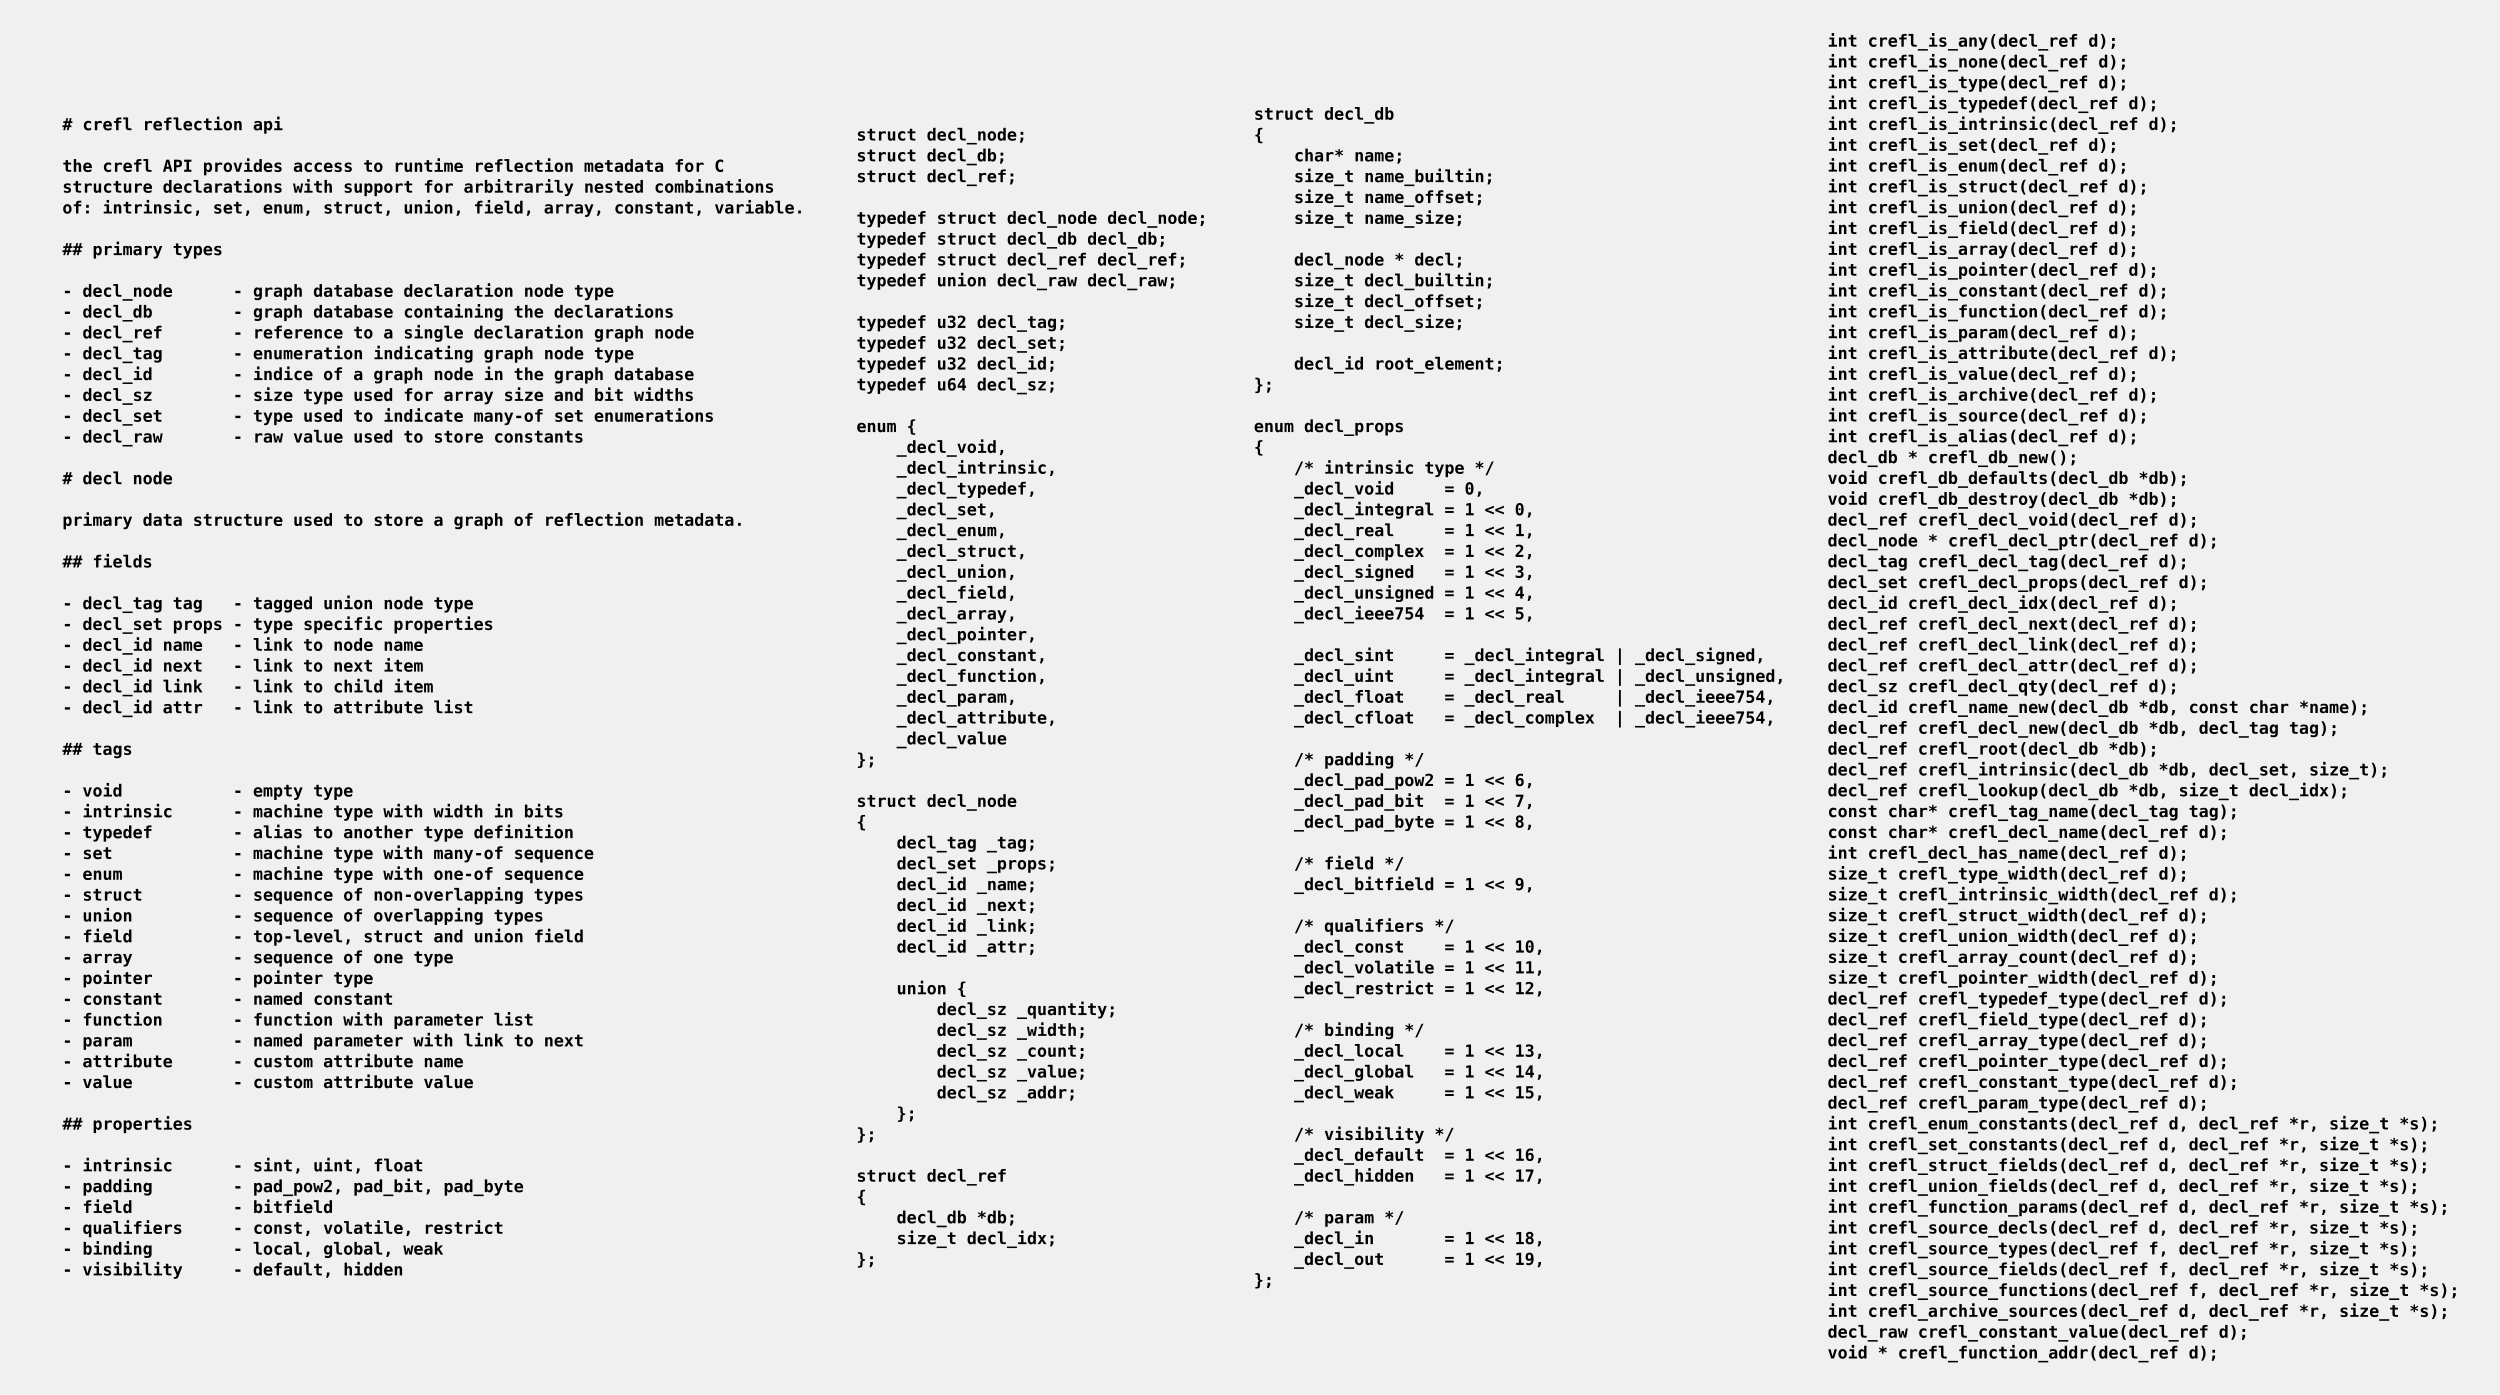
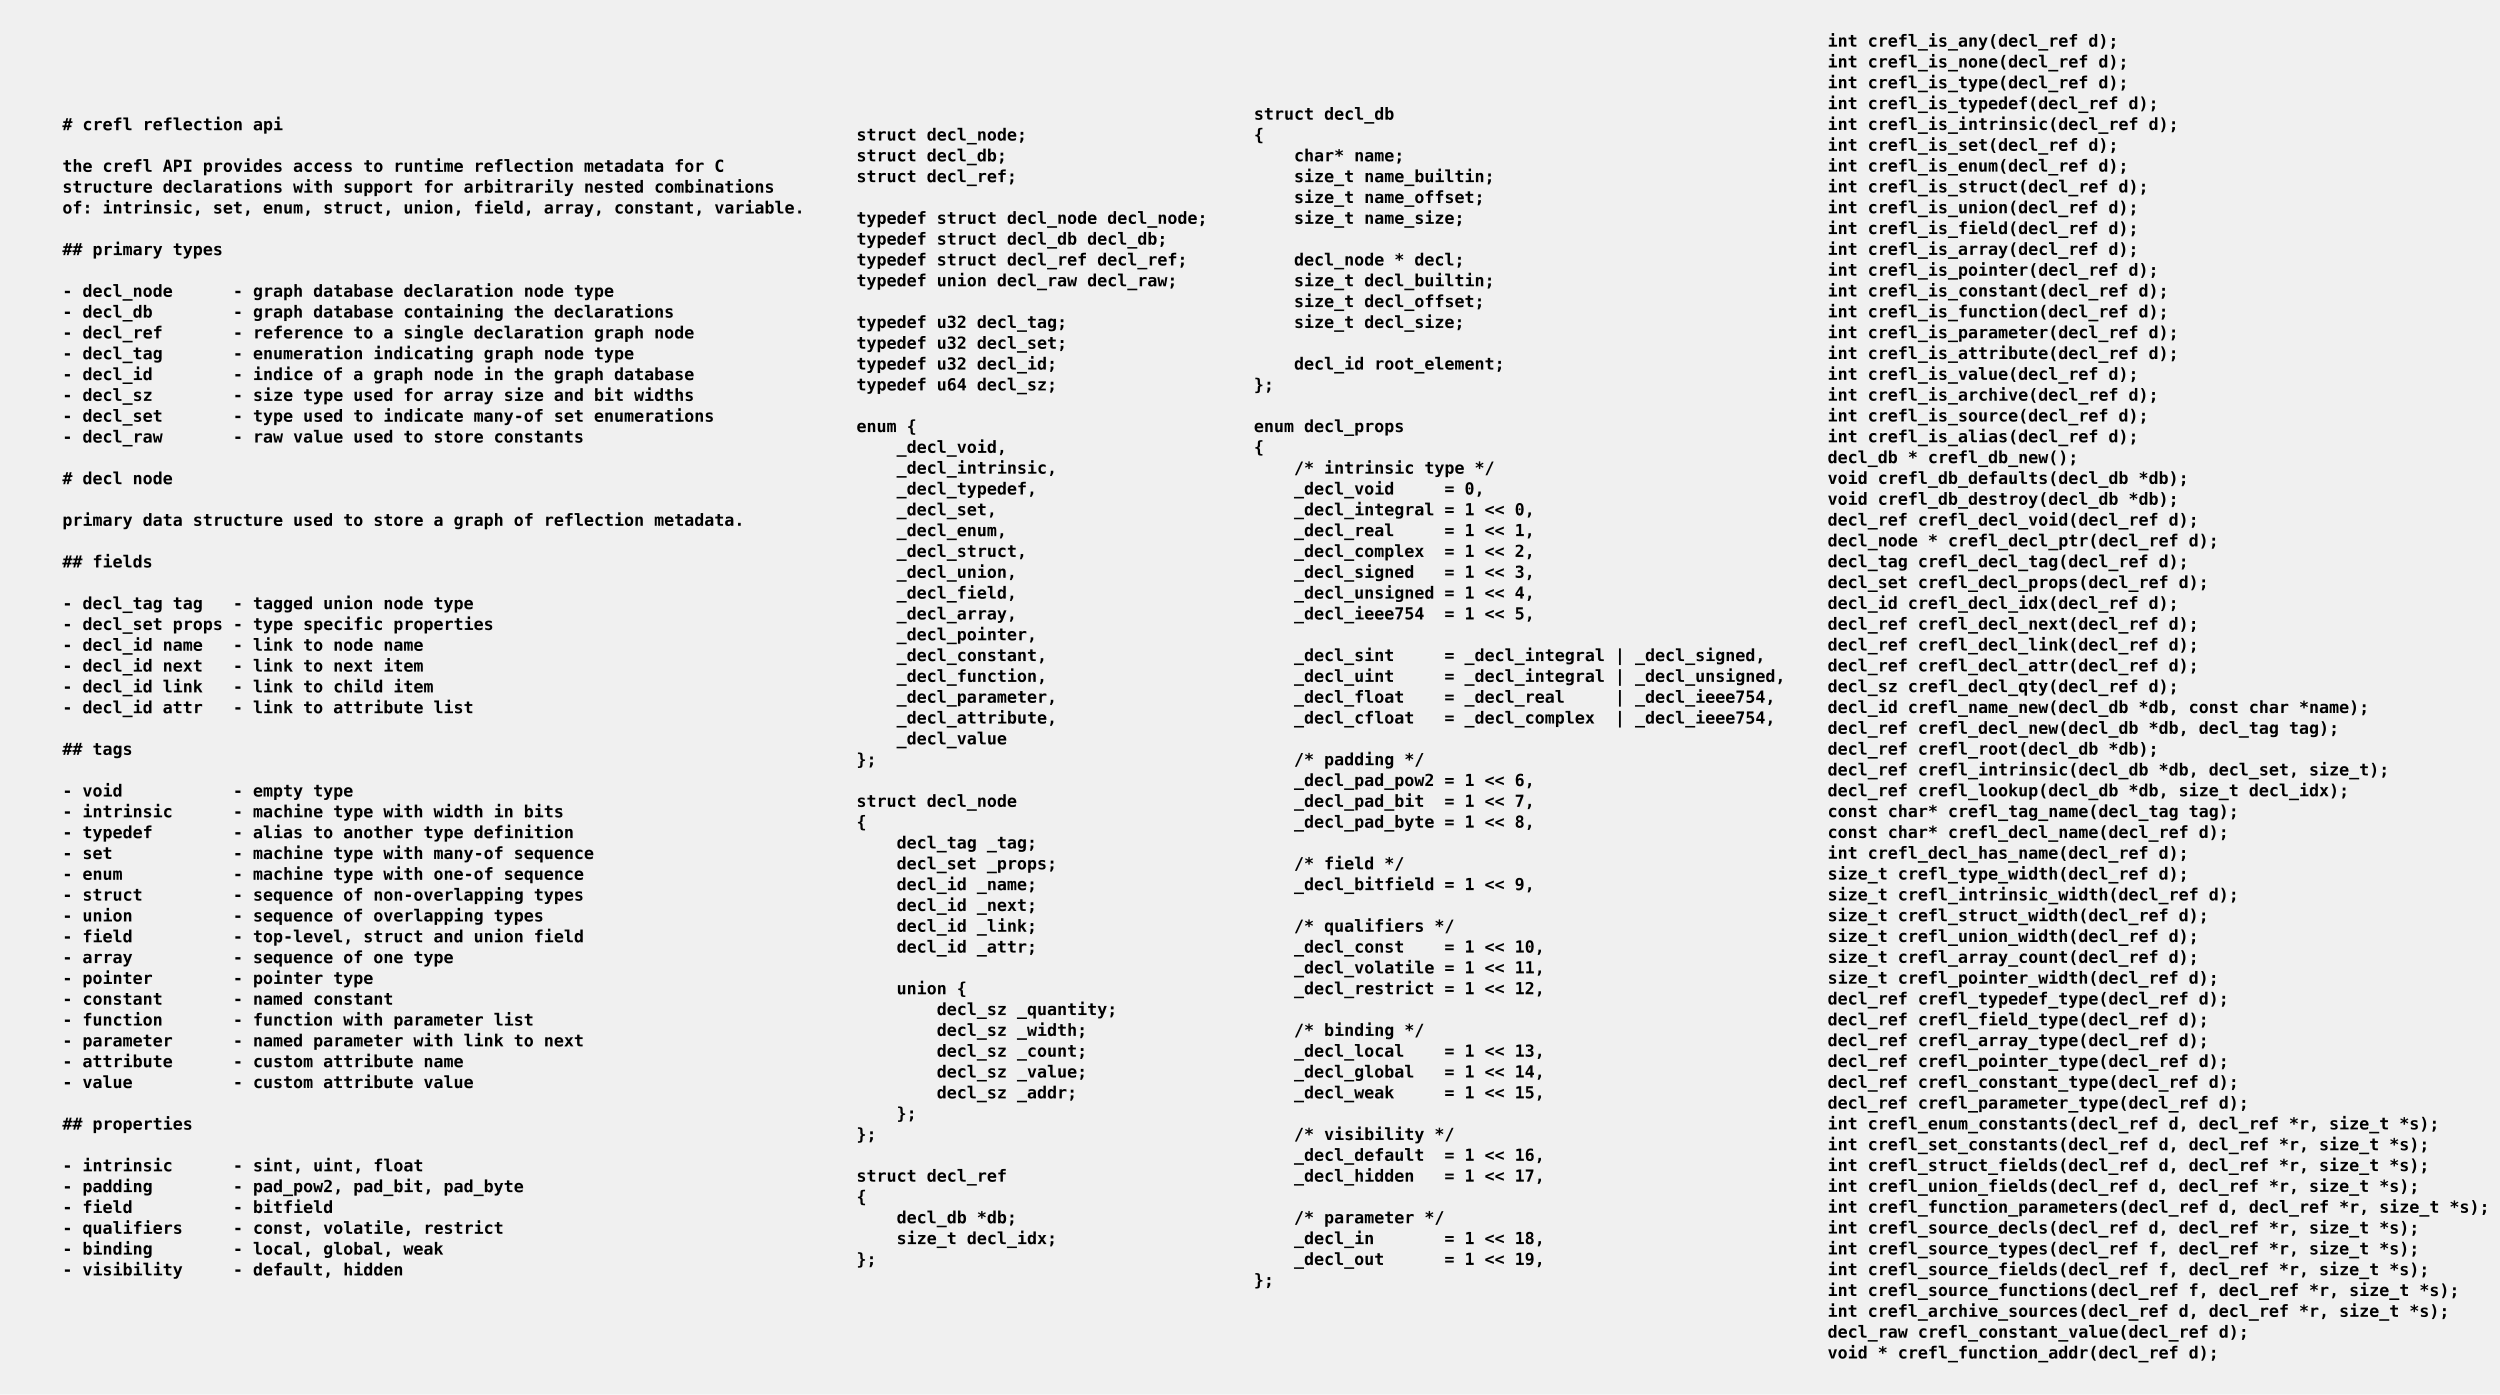
<svg xmlns="http://www.w3.org/2000/svg" width="423.555mm" height="236.278mm" viewBox="0 0 423.555 236.278" version="1.1" id="svg8">
  <defs id="defs2" />
  <g id="layer1" transform="translate(126.2441,30.07578)">
    <rect style="fill:#f0f0f0;fill-opacity:1;stroke:none;stroke-width:5.238;stroke-miterlimit:4;stroke-dasharray:none;stroke-opacity:1" id="rect7985" width="423.555" height="236.278" x="-126.244" y="-30.076" />
    <flowRoot xml:space="preserve" id="flowRoot1692" style="font-style:normal;font-weight:normal;font-size:12px;line-height:1.25;font-family:sans-serif;letter-spacing:0px;word-spacing:0px;fill:#000000;fill-opacity:1;stroke:none" transform="matrix(0.2645833,0,0,0.2645833,-127.3024,-35.75574)">
      <flowRegion id="flowRegion1694" style="fill:#000000;fill-opacity:1">
        <rect id="rect1696" width="17.143" height="55" x="254.286" y="375.734" style="fill:#000000;fill-opacity:1" />
      </flowRegion>
      <flowPara id="flowPara1698" />
    </flowRoot>
    <flowRoot xml:space="preserve" id="flowRoot7750" style="font-style:normal;font-weight:normal;font-size:40px;line-height:1.25;font-family:sans-serif;letter-spacing:0px;word-spacing:0px;fill:#000000;fill-opacity:1;stroke:none" transform="translate(0.5291667,-3.827857)">
      <flowRegion id="flowRegion7752">
        <rect id="rect7754" width="36.429" height="75.714" x="605.714" y="685.02" />
      </flowRegion>
      <flowPara id="flowPara7756" />
    </flowRoot>
    <text xml:space="preserve" style="font-style:normal;font-variant:normal;font-weight:bold;font-stretch:normal;font-size:2.999px;line-height:1.25;font-family:monospace;-inkscape-font-specification:'monospace Bold';letter-spacing:0px;word-spacing:0px;fill:#000000;fill-opacity:1;stroke:none;stroke-width:0.265" x="17.954" y="-12.449" id="text1308">
      <tspan x="17.954" y="-12.449" id="tspan1414" />
    </text>
    <text xml:space="preserve" style="font-weight:bold;font-size:2.822px;line-height:1.25;font-family:monospace;-inkscape-font-specification:'monospace Bold';letter-spacing:0px;word-spacing:0px;stroke-width:0.265" x="183.388" y="-22.172" id="text1237">
      <tspan id="tspan1235" x="183.388" y="-22.172" style="stroke-width:0.265">int crefl_is_any(decl_ref d);</tspan>
      <tspan x="183.388" y="-18.644" style="stroke-width:0.265" id="tspan1239">int crefl_is_none(decl_ref d);</tspan>
      <tspan x="183.388" y="-15.117" style="stroke-width:0.265" id="tspan1241">int crefl_is_type(decl_ref d);</tspan>
      <tspan x="183.388" y="-11.589" style="stroke-width:0.265" id="tspan1243">int crefl_is_typedef(decl_ref d);</tspan>
      <tspan x="183.388" y="-8.061" style="stroke-width:0.265" id="tspan1245">int crefl_is_intrinsic(decl_ref d);</tspan>
      <tspan x="183.388" y="-4.533" style="stroke-width:0.265" id="tspan1247">int crefl_is_set(decl_ref d);</tspan>
      <tspan x="183.388" y="-1.005" style="stroke-width:0.265" id="tspan1249">int crefl_is_enum(decl_ref d);</tspan>
      <tspan x="183.388" y="2.522" style="stroke-width:0.265" id="tspan1251">int crefl_is_struct(decl_ref d);</tspan>
      <tspan x="183.388" y="6.05" style="stroke-width:0.265" id="tspan1253">int crefl_is_union(decl_ref d);</tspan>
      <tspan x="183.388" y="9.578" style="stroke-width:0.265" id="tspan1255">int crefl_is_field(decl_ref d);</tspan>
      <tspan x="183.388" y="13.106" style="stroke-width:0.265" id="tspan1257">int crefl_is_array(decl_ref d);</tspan>
      <tspan x="183.388" y="16.634" style="stroke-width:0.265" id="tspan1259">int crefl_is_pointer(decl_ref d);</tspan>
      <tspan x="183.388" y="20.161" style="stroke-width:0.265" id="tspan1261">int crefl_is_constant(decl_ref d);</tspan>
      <tspan x="183.388" y="23.689" style="stroke-width:0.265" id="tspan1263">int crefl_is_function(decl_ref d);</tspan>
-       <tspan x="183.388" y="27.217" style="stroke-width:0.265" id="tspan1265">int crefl_is_param(decl_ref d);</tspan>
+       <tspan x="183.388" y="27.217" style="stroke-width:0.265" id="tspan1265">int crefl_is_parameter(decl_ref d);</tspan>
      <tspan x="183.388" y="30.745" style="stroke-width:0.265" id="tspan1267">int crefl_is_attribute(decl_ref d);</tspan>
      <tspan x="183.388" y="34.272" style="stroke-width:0.265" id="tspan1269">int crefl_is_value(decl_ref d);</tspan>
      <tspan x="183.388" y="37.8" style="stroke-width:0.265" id="tspan1271">int crefl_is_archive(decl_ref d);</tspan>
      <tspan x="183.388" y="41.328" style="stroke-width:0.265" id="tspan1273">int crefl_is_source(decl_ref d);</tspan>
      <tspan x="183.388" y="44.856" style="stroke-width:0.265" id="tspan1275">int crefl_is_alias(decl_ref d);</tspan>
      <tspan x="183.388" y="48.384" style="stroke-width:0.265" id="tspan1277">decl_db * crefl_db_new();</tspan>
      <tspan x="183.388" y="51.911" style="stroke-width:0.265" id="tspan1279">void crefl_db_defaults(decl_db *db);</tspan>
      <tspan x="183.388" y="55.439" style="stroke-width:0.265" id="tspan1281">void crefl_db_destroy(decl_db *db);</tspan>
      <tspan x="183.388" y="58.967" style="stroke-width:0.265" id="tspan1283">decl_ref crefl_decl_void(decl_ref d);</tspan>
      <tspan x="183.388" y="62.495" style="stroke-width:0.265" id="tspan1285">decl_node * crefl_decl_ptr(decl_ref d);</tspan>
      <tspan x="183.388" y="66.023" style="stroke-width:0.265" id="tspan1287">decl_tag crefl_decl_tag(decl_ref d);</tspan>
      <tspan x="183.388" y="69.55" style="stroke-width:0.265" id="tspan1289">decl_set crefl_decl_props(decl_ref d);</tspan>
      <tspan x="183.388" y="73.078" style="stroke-width:0.265" id="tspan1291">decl_id crefl_decl_idx(decl_ref d);</tspan>
      <tspan x="183.388" y="76.606" style="stroke-width:0.265" id="tspan1293">decl_ref crefl_decl_next(decl_ref d);</tspan>
      <tspan x="183.388" y="80.134" style="stroke-width:0.265" id="tspan1295">decl_ref crefl_decl_link(decl_ref d);</tspan>
      <tspan x="183.388" y="83.661" style="stroke-width:0.265" id="tspan1297">decl_ref crefl_decl_attr(decl_ref d);</tspan>
      <tspan x="183.388" y="87.189" style="stroke-width:0.265" id="tspan1299">decl_sz crefl_decl_qty(decl_ref d);</tspan>
      <tspan x="183.388" y="90.717" style="stroke-width:0.265" id="tspan1301">decl_id crefl_name_new(decl_db *db, const char *name);</tspan>
      <tspan x="183.388" y="94.245" style="stroke-width:0.265" id="tspan1303">decl_ref crefl_decl_new(decl_db *db, decl_tag tag);</tspan>
      <tspan x="183.388" y="97.773" style="stroke-width:0.265" id="tspan1305">decl_ref crefl_root(decl_db *db);</tspan>
      <tspan x="183.388" y="101.3" style="stroke-width:0.265" id="tspan1307">decl_ref crefl_intrinsic(decl_db *db, decl_set, size_t);</tspan>
      <tspan x="183.388" y="104.828" style="stroke-width:0.265" id="tspan1309">decl_ref crefl_lookup(decl_db *db, size_t decl_idx);</tspan>
      <tspan x="183.388" y="108.356" style="stroke-width:0.265" id="tspan1311">const char* crefl_tag_name(decl_tag tag);</tspan>
      <tspan x="183.388" y="111.884" style="stroke-width:0.265" id="tspan1313">const char* crefl_decl_name(decl_ref d);</tspan>
      <tspan x="183.388" y="115.412" style="stroke-width:0.265" id="tspan1315">int crefl_decl_has_name(decl_ref d);</tspan>
      <tspan x="183.388" y="118.939" style="stroke-width:0.265" id="tspan1317">size_t crefl_type_width(decl_ref d);</tspan>
      <tspan x="183.388" y="122.467" style="stroke-width:0.265" id="tspan1319">size_t crefl_intrinsic_width(decl_ref d);</tspan>
      <tspan x="183.388" y="125.995" style="stroke-width:0.265" id="tspan1321">size_t crefl_struct_width(decl_ref d);</tspan>
      <tspan x="183.388" y="129.523" style="stroke-width:0.265" id="tspan1323">size_t crefl_union_width(decl_ref d);</tspan>
      <tspan x="183.388" y="133.051" style="stroke-width:0.265" id="tspan1325">size_t crefl_array_count(decl_ref d);</tspan>
      <tspan x="183.388" y="136.578" style="stroke-width:0.265" id="tspan1327">size_t crefl_pointer_width(decl_ref d);</tspan>
      <tspan x="183.388" y="140.106" style="stroke-width:0.265" id="tspan1329">decl_ref crefl_typedef_type(decl_ref d);</tspan>
      <tspan x="183.388" y="143.634" style="stroke-width:0.265" id="tspan1331">decl_ref crefl_field_type(decl_ref d);</tspan>
      <tspan x="183.388" y="147.162" style="stroke-width:0.265" id="tspan1333">decl_ref crefl_array_type(decl_ref d);</tspan>
      <tspan x="183.388" y="150.689" style="stroke-width:0.265" id="tspan1335">decl_ref crefl_pointer_type(decl_ref d);</tspan>
      <tspan x="183.388" y="154.217" style="stroke-width:0.265" id="tspan1337">decl_ref crefl_constant_type(decl_ref d);</tspan>
-       <tspan x="183.388" y="157.745" style="stroke-width:0.265" id="tspan1339">decl_ref crefl_param_type(decl_ref d);</tspan>
+       <tspan x="183.388" y="157.745" style="stroke-width:0.265" id="tspan1339">decl_ref crefl_parameter_type(decl_ref d);</tspan>
      <tspan x="183.388" y="161.273" style="stroke-width:0.265" id="tspan1341">int crefl_enum_constants(decl_ref d, decl_ref *r, size_t *s);</tspan>
      <tspan x="183.388" y="164.801" style="stroke-width:0.265" id="tspan1343">int crefl_set_constants(decl_ref d, decl_ref *r, size_t *s);</tspan>
      <tspan x="183.388" y="168.328" style="stroke-width:0.265" id="tspan1345">int crefl_struct_fields(decl_ref d, decl_ref *r, size_t *s);</tspan>
      <tspan x="183.388" y="171.856" style="stroke-width:0.265" id="tspan1347">int crefl_union_fields(decl_ref d, decl_ref *r, size_t *s);</tspan>
-       <tspan x="183.388" y="175.384" style="stroke-width:0.265" id="tspan1349">int crefl_function_params(decl_ref d, decl_ref *r, size_t *s);</tspan>
+       <tspan x="183.388" y="175.384" style="stroke-width:0.265" id="tspan1349">int crefl_function_parameters(decl_ref d, decl_ref *r, size_t *s);</tspan>
      <tspan x="183.388" y="178.912" style="stroke-width:0.265" id="tspan1353">int crefl_source_decls(decl_ref d, decl_ref *r, size_t *s);</tspan>
      <tspan x="183.388" y="182.44" style="stroke-width:0.265" id="tspan1355">int crefl_source_types(decl_ref f, decl_ref *r, size_t *s);</tspan>
      <tspan x="183.388" y="185.967" style="stroke-width:0.265" id="tspan1357">int crefl_source_fields(decl_ref f, decl_ref *r, size_t *s);</tspan>
      <tspan x="183.388" y="189.495" style="stroke-width:0.265" id="tspan1359">int crefl_source_functions(decl_ref f, decl_ref *r, size_t *s);</tspan>
      <tspan x="183.388" y="193.023" style="stroke-width:0.265" id="tspan1361">int crefl_archive_sources(decl_ref d, decl_ref *r, size_t *s);</tspan>
      <tspan x="183.388" y="196.551" style="stroke-width:0.265" id="tspan1101">decl_raw crefl_constant_value(decl_ref d);</tspan>
      <tspan x="183.388" y="200.078" style="stroke-width:0.265" id="tspan1363">void * crefl_function_addr(decl_ref d);</tspan>
      <tspan x="183.388" y="203.606" style="stroke-width:0.265" id="tspan1365" />
    </text>
    <text xml:space="preserve" style="font-weight:bold;font-size:2.822px;line-height:1.25;font-family:monospace;-inkscape-font-specification:'monospace Bold';letter-spacing:0px;word-spacing:0px;stroke-width:0.265" x="86.187" y="-9.797" id="text1369">
      <tspan id="tspan1367" x="86.187" y="-9.797" style="stroke-width:0.265">struct decl_db</tspan>
      <tspan x="86.187" y="-6.27" style="stroke-width:0.265" id="tspan1371">{</tspan>
      <tspan x="86.187" y="-2.742" style="stroke-width:0.265" id="tspan1373">    char* name;</tspan>
      <tspan x="86.187" y="0.786" style="stroke-width:0.265" id="tspan1375">    size_t name_builtin;</tspan>
      <tspan x="86.187" y="4.314" style="stroke-width:0.265" id="tspan1377">    size_t name_offset;</tspan>
      <tspan x="86.187" y="7.842" style="stroke-width:0.265" id="tspan1379">    size_t name_size;</tspan>
      <tspan x="86.187" y="11.369" style="stroke-width:0.265" id="tspan1381" />
      <tspan x="86.187" y="14.897" style="stroke-width:0.265" id="tspan1383">    decl_node * decl;</tspan>
      <tspan x="86.187" y="18.425" style="stroke-width:0.265" id="tspan1385">    size_t decl_builtin;</tspan>
      <tspan x="86.187" y="21.953" style="stroke-width:0.265" id="tspan1387">    size_t decl_offset;</tspan>
      <tspan x="86.187" y="25.481" style="stroke-width:0.265" id="tspan1389">    size_t decl_size;</tspan>
      <tspan x="86.187" y="29.008" style="stroke-width:0.265" id="tspan1391" />
      <tspan x="86.187" y="32.536" style="stroke-width:0.265" id="tspan1393">    decl_id root_element;</tspan>
      <tspan x="86.187" y="36.064" style="stroke-width:0.265" id="tspan1395">};</tspan>
      <tspan x="86.187" y="39.592" style="stroke-width:0.265" id="tspan1397" />
      <tspan x="86.187" y="43.119" style="stroke-width:0.265" id="tspan1399">enum decl_props</tspan>
      <tspan x="86.187" y="46.647" style="stroke-width:0.265" id="tspan1401">{</tspan>
      <tspan x="86.187" y="50.175" style="stroke-width:0.265" id="tspan1403">    /* intrinsic type */</tspan>
      <tspan x="86.187" y="53.703" style="stroke-width:0.265" id="tspan1405">    _decl_void     = 0,</tspan>
      <tspan x="86.187" y="57.231" style="stroke-width:0.265" id="tspan1407">    _decl_integral = 1 &lt;&lt; 0,</tspan>
      <tspan x="86.187" y="60.758" style="stroke-width:0.265" id="tspan1409">    _decl_real     = 1 &lt;&lt; 1,</tspan>
      <tspan x="86.187" y="64.286" style="stroke-width:0.265" id="tspan1411">    _decl_complex  = 1 &lt;&lt; 2,</tspan>
      <tspan x="86.187" y="67.814" style="stroke-width:0.265" id="tspan1413">    _decl_signed   = 1 &lt;&lt; 3,</tspan>
      <tspan x="86.187" y="71.342" style="stroke-width:0.265" id="tspan1415">    _decl_unsigned = 1 &lt;&lt; 4,</tspan>
      <tspan x="86.187" y="74.87" style="stroke-width:0.265" id="tspan1417">    _decl_ieee754  = 1 &lt;&lt; 5,</tspan>
      <tspan x="86.187" y="78.397" style="stroke-width:0.265" id="tspan1419" />
      <tspan x="86.187" y="81.925" style="stroke-width:0.265" id="tspan1421">    _decl_sint     = _decl_integral | _decl_signed,</tspan>
      <tspan x="86.187" y="85.453" style="stroke-width:0.265" id="tspan1423">    _decl_uint     = _decl_integral | _decl_unsigned,</tspan>
      <tspan x="86.187" y="88.981" style="stroke-width:0.265" id="tspan1425">    _decl_float    = _decl_real     | _decl_ieee754,</tspan>
      <tspan x="86.187" y="92.509" style="stroke-width:0.265" id="tspan1427">    _decl_cfloat   = _decl_complex  | _decl_ieee754,</tspan>
      <tspan x="86.187" y="96.036" style="stroke-width:0.265" id="tspan1429" />
      <tspan x="86.187" y="99.564" style="stroke-width:0.265" id="tspan1431">    /* padding */</tspan>
      <tspan x="86.187" y="103.092" style="stroke-width:0.265" id="tspan1433">    _decl_pad_pow2 = 1 &lt;&lt; 6,</tspan>
      <tspan x="86.187" y="106.62" style="stroke-width:0.265" id="tspan1435">    _decl_pad_bit  = 1 &lt;&lt; 7,</tspan>
      <tspan x="86.187" y="110.147" style="stroke-width:0.265" id="tspan1437">    _decl_pad_byte = 1 &lt;&lt; 8,</tspan>
      <tspan x="86.187" y="113.675" style="stroke-width:0.265" id="tspan1439" />
      <tspan x="86.187" y="117.203" style="stroke-width:0.265" id="tspan1441">    /* field */</tspan>
      <tspan x="86.187" y="120.731" style="stroke-width:0.265" id="tspan1443">    _decl_bitfield = 1 &lt;&lt; 9,</tspan>
      <tspan x="86.187" y="124.259" style="stroke-width:0.265" id="tspan1445" />
      <tspan x="86.187" y="127.786" style="stroke-width:0.265" id="tspan1447">    /* qualifiers */</tspan>
      <tspan x="86.187" y="131.314" style="stroke-width:0.265" id="tspan1449">    _decl_const    = 1 &lt;&lt; 10,</tspan>
      <tspan x="86.187" y="134.842" style="stroke-width:0.265" id="tspan1451">    _decl_volatile = 1 &lt;&lt; 11,</tspan>
      <tspan x="86.187" y="138.37" style="stroke-width:0.265" id="tspan1453">    _decl_restrict = 1 &lt;&lt; 12,</tspan>
      <tspan x="86.187" y="141.898" style="stroke-width:0.265" id="tspan1455" />
      <tspan x="86.187" y="145.425" style="stroke-width:0.265" id="tspan1457">    /* binding */</tspan>
      <tspan x="86.187" y="148.953" style="stroke-width:0.265" id="tspan1459">    _decl_local    = 1 &lt;&lt; 13,</tspan>
      <tspan x="86.187" y="152.481" style="stroke-width:0.265" id="tspan1461">    _decl_global   = 1 &lt;&lt; 14,</tspan>
      <tspan x="86.187" y="156.009" style="stroke-width:0.265" id="tspan1463">    _decl_weak     = 1 &lt;&lt; 15,</tspan>
      <tspan x="86.187" y="159.536" style="stroke-width:0.265" id="tspan1465" />
      <tspan x="86.187" y="163.064" style="stroke-width:0.265" id="tspan1467">    /* visibility */</tspan>
      <tspan x="86.187" y="166.592" style="stroke-width:0.265" id="tspan1469">    _decl_default  = 1 &lt;&lt; 16,</tspan>
      <tspan x="86.187" y="170.12" style="stroke-width:0.265" id="tspan1471">    _decl_hidden   = 1 &lt;&lt; 17,</tspan>
      <tspan x="86.187" y="173.648" style="stroke-width:0.265" id="tspan1473" />
-       <tspan x="86.187" y="177.175" style="stroke-width:0.265" id="tspan1475">    /* param */</tspan>
+       <tspan x="86.187" y="177.175" style="stroke-width:0.265" id="tspan1475">    /* parameter */</tspan>
      <tspan x="86.187" y="180.703" style="stroke-width:0.265" id="tspan1477">    _decl_in       = 1 &lt;&lt; 18,</tspan>
      <tspan x="86.187" y="184.231" style="stroke-width:0.265" id="tspan1479">    _decl_out      = 1 &lt;&lt; 19,</tspan>
      <tspan x="86.187" y="187.759" style="stroke-width:0.265" id="tspan1481">};</tspan>
      <tspan x="86.187" y="191.287" style="stroke-width:0.265" id="tspan1483" />
      <tspan x="86.187" y="194.814" style="stroke-width:0.265" id="tspan1485" />
    </text>
    <text xml:space="preserve" style="font-weight:bold;font-size:2.822px;line-height:1.25;font-family:monospace;-inkscape-font-specification:'monospace Bold';letter-spacing:0px;word-spacing:0px;stroke-width:0.265" x="18.858" y="-6.27" id="text3141">
      <tspan id="tspan3139" x="18.858" y="-6.27" style="stroke-width:0.265">struct decl_node;</tspan>
      <tspan x="18.858" y="-2.742" style="stroke-width:0.265" id="tspan3143">struct decl_db;</tspan>
      <tspan x="18.858" y="0.786" style="stroke-width:0.265" id="tspan3145">struct decl_ref;</tspan>
      <tspan x="18.858" y="4.314" style="stroke-width:0.265" id="tspan3147" />
      <tspan x="18.858" y="7.842" style="stroke-width:0.265" id="tspan3149">typedef struct decl_node decl_node;</tspan>
      <tspan x="18.858" y="11.369" style="stroke-width:0.265" id="tspan3151">typedef struct decl_db decl_db;</tspan>
      <tspan x="18.858" y="14.897" style="stroke-width:0.265" id="tspan3153">typedef struct decl_ref decl_ref;</tspan>
      <tspan x="18.858" y="18.425" style="stroke-width:0.265" id="tspan3155">typedef union decl_raw decl_raw;</tspan>
      <tspan x="18.858" y="21.953" style="stroke-width:0.265" id="tspan3157" />
      <tspan x="18.858" y="25.481" style="stroke-width:0.265" id="tspan3159">typedef u32 decl_tag;</tspan>
      <tspan x="18.858" y="29.008" style="stroke-width:0.265" id="tspan3161">typedef u32 decl_set;</tspan>
      <tspan x="18.858" y="32.536" style="stroke-width:0.265" id="tspan3163">typedef u32 decl_id;</tspan>
      <tspan x="18.858" y="36.064" style="stroke-width:0.265" id="tspan3165">typedef u64 decl_sz;</tspan>
      <tspan x="18.858" y="39.592" style="stroke-width:0.265" id="tspan3167" />
      <tspan x="18.858" y="43.119" style="stroke-width:0.265" id="tspan3169">enum {</tspan>
      <tspan x="18.858" y="46.647" style="stroke-width:0.265" id="tspan3171">    _decl_void,</tspan>
      <tspan x="18.858" y="50.175" style="stroke-width:0.265" id="tspan3173">    _decl_intrinsic,</tspan>
      <tspan x="18.858" y="53.703" style="stroke-width:0.265" id="tspan3175">    _decl_typedef,</tspan>
      <tspan x="18.858" y="57.231" style="stroke-width:0.265" id="tspan3177">    _decl_set,</tspan>
      <tspan x="18.858" y="60.758" style="stroke-width:0.265" id="tspan3179">    _decl_enum,</tspan>
      <tspan x="18.858" y="64.286" style="stroke-width:0.265" id="tspan3181">    _decl_struct,</tspan>
      <tspan x="18.858" y="67.814" style="stroke-width:0.265" id="tspan3183">    _decl_union,</tspan>
      <tspan x="18.858" y="71.342" style="stroke-width:0.265" id="tspan3185">    _decl_field,</tspan>
      <tspan x="18.858" y="74.87" style="stroke-width:0.265" id="tspan3187">    _decl_array,</tspan>
      <tspan x="18.858" y="78.397" style="stroke-width:0.265" id="tspan3189">    _decl_pointer,</tspan>
      <tspan x="18.858" y="81.925" style="stroke-width:0.265" id="tspan3191">    _decl_constant,</tspan>
      <tspan x="18.858" y="85.453" style="stroke-width:0.265" id="tspan3193">    _decl_function,</tspan>
-       <tspan x="18.858" y="88.981" style="stroke-width:0.265" id="tspan3195">    _decl_param,</tspan>
+       <tspan x="18.858" y="88.981" style="stroke-width:0.265" id="tspan3195">    _decl_parameter,</tspan>
      <tspan x="18.858" y="92.509" style="stroke-width:0.265" id="tspan3197">    _decl_attribute,</tspan>
      <tspan x="18.858" y="96.036" style="stroke-width:0.265" id="tspan3199">    _decl_value</tspan>
      <tspan x="18.858" y="99.564" style="stroke-width:0.265" id="tspan3201">};</tspan>
      <tspan x="18.858" y="103.092" style="stroke-width:0.265" id="tspan3203" />
      <tspan x="18.858" y="106.62" style="stroke-width:0.265" id="tspan3205">struct decl_node</tspan>
      <tspan x="18.858" y="110.147" style="stroke-width:0.265" id="tspan3207">{</tspan>
      <tspan x="18.858" y="113.675" style="stroke-width:0.265" id="tspan3209">    decl_tag _tag;</tspan>
      <tspan x="18.858" y="117.203" style="stroke-width:0.265" id="tspan3211">    decl_set _props;</tspan>
      <tspan x="18.858" y="120.731" style="stroke-width:0.265" id="tspan3213">    decl_id _name;</tspan>
      <tspan x="18.858" y="124.259" style="stroke-width:0.265" id="tspan3215">    decl_id _next;</tspan>
      <tspan x="18.858" y="127.786" style="stroke-width:0.265" id="tspan3217">    decl_id _link;</tspan>
      <tspan x="18.858" y="131.314" style="stroke-width:0.265" id="tspan3219">    decl_id _attr;</tspan>
      <tspan x="18.858" y="134.842" style="stroke-width:0.265" id="tspan3221" />
      <tspan x="18.858" y="138.37" style="stroke-width:0.265" id="tspan3223">    union {</tspan>
      <tspan x="18.858" y="141.898" style="stroke-width:0.265" id="tspan3225">        decl_sz _quantity;</tspan>
      <tspan x="18.858" y="145.425" style="stroke-width:0.265" id="tspan3227">        decl_sz _width;</tspan>
      <tspan x="18.858" y="148.953" style="stroke-width:0.265" id="tspan3229">        decl_sz _count;</tspan>
      <tspan x="18.858" y="152.481" style="stroke-width:0.265" id="tspan3231">        decl_sz _value;</tspan>
      <tspan x="18.858" y="156.009" style="stroke-width:0.265" id="tspan3233">        decl_sz _addr;</tspan>
      <tspan x="18.858" y="159.536" style="stroke-width:0.265" id="tspan3235">    };</tspan>
      <tspan x="18.858" y="163.064" style="stroke-width:0.265" id="tspan3237">};</tspan>
      <tspan x="18.858" y="166.592" style="stroke-width:0.265" id="tspan3239" />
      <tspan x="18.858" y="170.12" style="stroke-width:0.265" id="tspan3241">struct decl_ref</tspan>
      <tspan x="18.858" y="173.648" style="stroke-width:0.265" id="tspan3243">{</tspan>
      <tspan x="18.858" y="177.175" style="stroke-width:0.265" id="tspan3245">    decl_db *db;</tspan>
      <tspan x="18.858" y="180.703" style="stroke-width:0.265" id="tspan3247">    size_t decl_idx;</tspan>
      <tspan x="18.858" y="184.231" style="stroke-width:0.265" id="tspan3249">};</tspan>
      <tspan x="18.858" y="187.759" style="stroke-width:0.265" id="tspan3251" />
      <tspan x="18.858" y="191.287" style="stroke-width:0.265" id="tspan3253" />
    </text>
    <text xml:space="preserve" style="font-weight:bold;font-size:2.822px;line-height:1.25;font-family:monospace;-inkscape-font-specification:'monospace Bold';letter-spacing:0px;word-spacing:0px;stroke-width:0.265" x="-115.674" y="-8.02" id="text3257">
      <tspan id="tspan3255" x="-115.674" y="-8.02" style="stroke-width:0.265"># crefl reflection api</tspan>
      <tspan x="-115.674" y="-4.493" style="stroke-width:0.265" id="tspan3259" />
      <tspan x="-115.674" y="-0.965" style="stroke-width:0.265" id="tspan3261">the crefl API provides access to runtime reflection metadata for C</tspan>
      <tspan x="-115.674" y="2.563" style="stroke-width:0.265" id="tspan3263">structure declarations with support for arbitrarily nested combinations</tspan>
      <tspan x="-115.674" y="6.091" style="stroke-width:0.265" id="tspan3265">of: intrinsic, set, enum, struct, union, field, array, constant, variable.</tspan>
      <tspan x="-115.674" y="9.619" style="stroke-width:0.265" id="tspan3267" />
      <tspan x="-115.674" y="13.146" style="stroke-width:0.265" id="tspan3269">## primary types</tspan>
      <tspan x="-115.674" y="16.674" style="stroke-width:0.265" id="tspan3271" />
      <tspan x="-115.674" y="20.202" style="stroke-width:0.265" id="tspan3273">- decl_node      - graph database declaration node type</tspan>
      <tspan x="-115.674" y="23.73" style="stroke-width:0.265" id="tspan3275">- decl_db        - graph database containing the declarations</tspan>
      <tspan x="-115.674" y="27.258" style="stroke-width:0.265" id="tspan3277">- decl_ref       - reference to a single declaration graph node</tspan>
      <tspan x="-115.674" y="30.785" style="stroke-width:0.265" id="tspan3279">- decl_tag       - enumeration indicating graph node type</tspan>
      <tspan x="-115.674" y="34.313" style="stroke-width:0.265" id="tspan3281">- decl_id        - indice of a graph node in the graph database</tspan>
      <tspan x="-115.674" y="37.841" style="stroke-width:0.265" id="tspan3283">- decl_sz        - size type used for array size and bit widths</tspan>
      <tspan x="-115.674" y="41.369" style="stroke-width:0.265" id="tspan3285">- decl_set       - type used to indicate many-of set enumerations</tspan>
      <tspan x="-115.674" y="44.896" style="stroke-width:0.265" id="tspan3287">- decl_raw       - raw value used to store constants</tspan>
      <tspan x="-115.674" y="48.424" style="stroke-width:0.265" id="tspan3289" />
      <tspan x="-115.674" y="51.952" style="stroke-width:0.265" id="tspan3291"># decl node</tspan>
      <tspan x="-115.674" y="55.48" style="stroke-width:0.265" id="tspan3293" />
      <tspan x="-115.674" y="59.008" style="stroke-width:0.265" id="tspan3295">primary data structure used to store a graph of reflection metadata.</tspan>
      <tspan x="-115.674" y="62.535" style="stroke-width:0.265" id="tspan3297" />
      <tspan x="-115.674" y="66.063" style="stroke-width:0.265" id="tspan3299">## fields</tspan>
      <tspan x="-115.674" y="69.591" style="stroke-width:0.265" id="tspan3301" />
      <tspan x="-115.674" y="73.119" style="stroke-width:0.265" id="tspan3303">- decl_tag tag   - tagged union node type</tspan>
      <tspan x="-115.674" y="76.647" style="stroke-width:0.265" id="tspan3305">- decl_set props - type specific properties</tspan>
      <tspan x="-115.674" y="80.174" style="stroke-width:0.265" id="tspan3307">- decl_id name   - link to node name</tspan>
      <tspan x="-115.674" y="83.702" style="stroke-width:0.265" id="tspan3309">- decl_id next   - link to next item</tspan>
      <tspan x="-115.674" y="87.23" style="stroke-width:0.265" id="tspan3311">- decl_id link   - link to child item</tspan>
      <tspan x="-115.674" y="90.758" style="stroke-width:0.265" id="tspan3313">- decl_id attr   - link to attribute list</tspan>
      <tspan x="-115.674" y="94.285" style="stroke-width:0.265" id="tspan3315" />
      <tspan x="-115.674" y="97.813" style="stroke-width:0.265" id="tspan3317">## tags</tspan>
      <tspan x="-115.674" y="101.341" style="stroke-width:0.265" id="tspan3319" />
      <tspan x="-115.674" y="104.869" style="stroke-width:0.265" id="tspan3321">- void           - empty type</tspan>
      <tspan x="-115.674" y="108.397" style="stroke-width:0.265" id="tspan3323">- intrinsic      - machine type with width in bits</tspan>
      <tspan x="-115.674" y="111.924" style="stroke-width:0.265" id="tspan3325">- typedef        - alias to another type definition</tspan>
      <tspan x="-115.674" y="115.452" style="stroke-width:0.265" id="tspan3327">- set            - machine type with many-of sequence</tspan>
      <tspan x="-115.674" y="118.98" style="stroke-width:0.265" id="tspan3329">- enum           - machine type with one-of sequence</tspan>
      <tspan x="-115.674" y="122.508" style="stroke-width:0.265" id="tspan3331">- struct         - sequence of non-overlapping types</tspan>
      <tspan x="-115.674" y="126.036" style="stroke-width:0.265" id="tspan3333">- union          - sequence of overlapping types</tspan>
      <tspan x="-115.674" y="129.563" style="stroke-width:0.265" id="tspan3335">- field          - top-level, struct and union field</tspan>
      <tspan x="-115.674" y="133.091" style="stroke-width:0.265" id="tspan3337">- array          - sequence of one type</tspan>
      <tspan x="-115.674" y="136.619" style="stroke-width:0.265" id="tspan3339">- pointer        - pointer type</tspan>
      <tspan x="-115.674" y="140.147" style="stroke-width:0.265" id="tspan3341">- constant       - named constant</tspan>
      <tspan x="-115.674" y="143.675" style="stroke-width:0.265" id="tspan3343">- function       - function with parameter list</tspan>
-       <tspan x="-115.674" y="147.202" style="stroke-width:0.265" id="tspan3345">- param          - named parameter with link to next</tspan>
+       <tspan x="-115.674" y="147.202" style="stroke-width:0.265" id="tspan3345">- parameter      - named parameter with link to next</tspan>
      <tspan x="-115.674" y="150.73" style="stroke-width:0.265" id="tspan3347">- attribute      - custom attribute name</tspan>
      <tspan x="-115.674" y="154.258" style="stroke-width:0.265" id="tspan3349">- value          - custom attribute value</tspan>
      <tspan x="-115.674" y="157.786" style="stroke-width:0.265" id="tspan3351" />
      <tspan x="-115.674" y="161.313" style="stroke-width:0.265" id="tspan3353">## properties</tspan>
      <tspan x="-115.674" y="164.841" style="stroke-width:0.265" id="tspan3355" />
      <tspan x="-115.674" y="168.369" style="stroke-width:0.265" id="tspan3357">- intrinsic      - sint, uint, float</tspan>
      <tspan x="-115.674" y="171.897" style="stroke-width:0.265" id="tspan3359">- padding        - pad_pow2, pad_bit, pad_byte</tspan>
      <tspan x="-115.674" y="175.425" style="stroke-width:0.265" id="tspan3361">- field          - bitfield</tspan>
      <tspan x="-115.674" y="178.952" style="stroke-width:0.265" id="tspan3363">- qualifiers     - const, volatile, restrict</tspan>
      <tspan x="-115.674" y="182.48" style="stroke-width:0.265" id="tspan3365">- binding        - local, global, weak</tspan>
      <tspan x="-115.674" y="186.008" style="stroke-width:0.265" id="tspan3367">- visibility     - default, hidden</tspan>
    </text>
  </g>
</svg>
